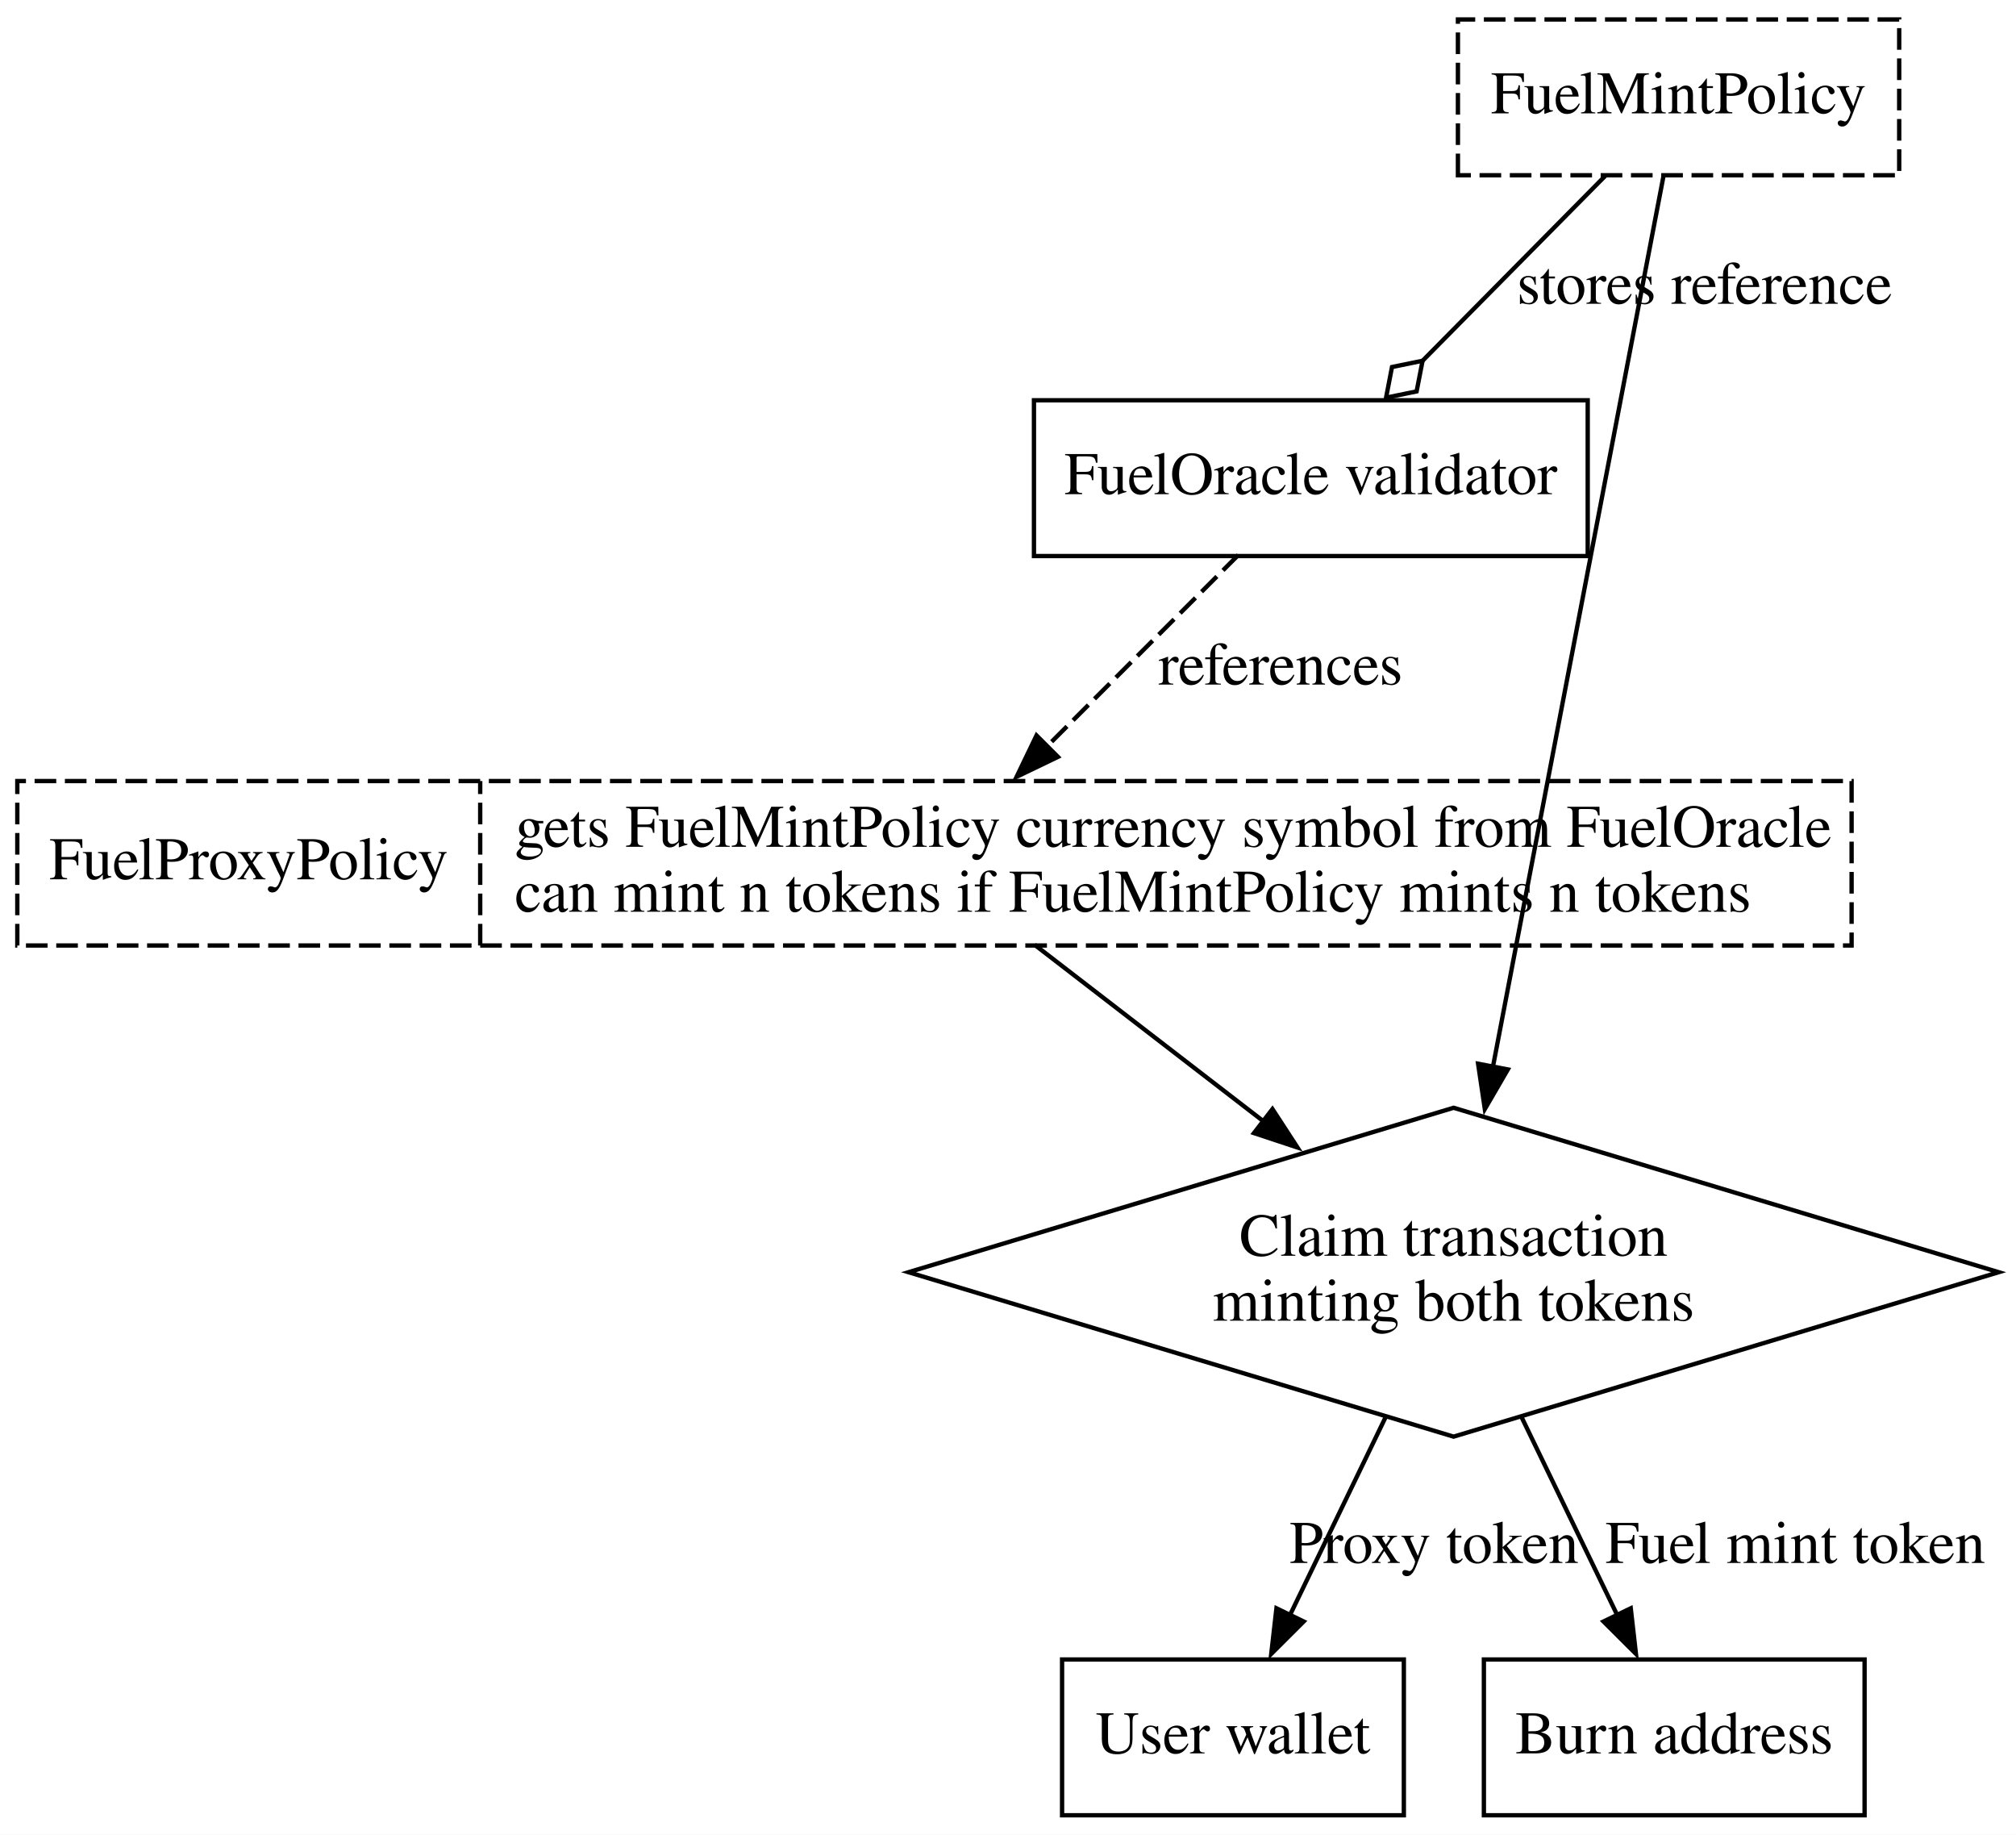
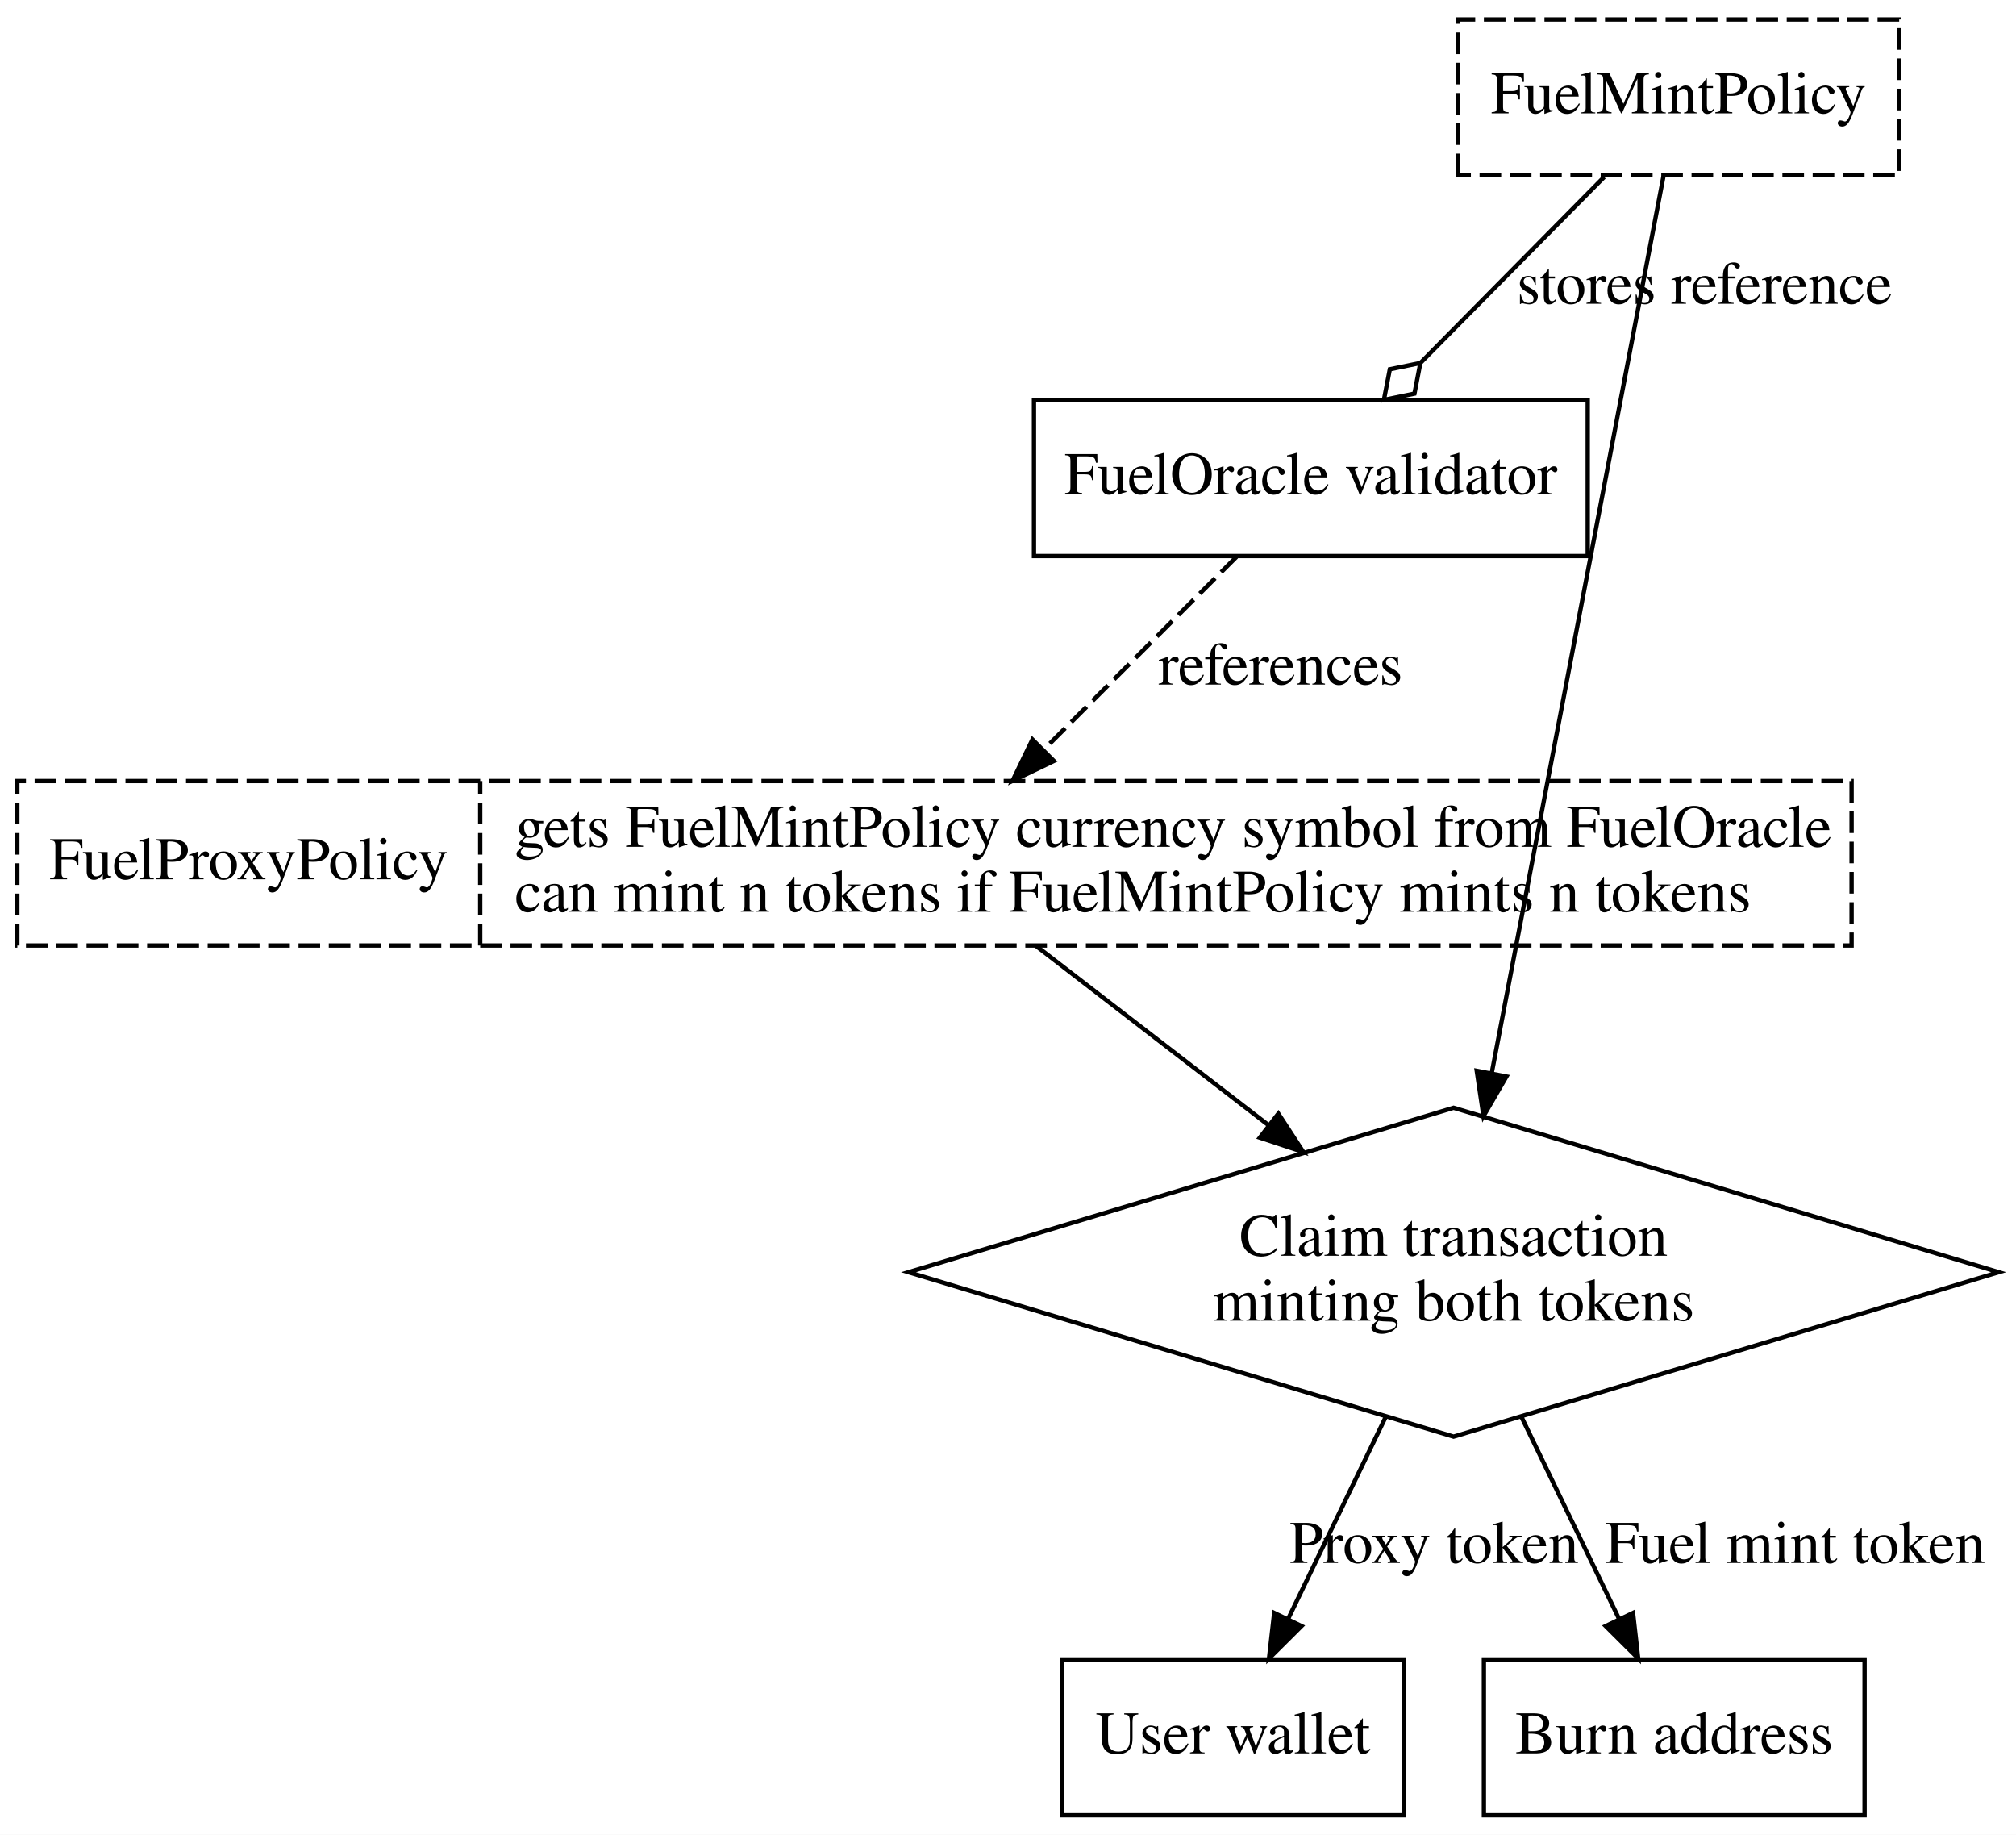
<svg xmlns="http://www.w3.org/2000/svg" width="466pt" height="424pt" viewBox="0.00 0.00 466.00 424.00">
  <g id="graph0" class="graph" transform="scale(1 1) rotate(0) translate(4 420)">
    <polygon fill="white" stroke="none" points="-4,4 -4,-420 462,-420 462,4 -4,4" />
    <g id="node1" class="node">
      <polygon fill="none" stroke="black" points="241.5,-0.5 241.5,-36.5 320.5,-36.5 320.5,-0.5 241.5,-0.5" />
      <text text-anchor="middle" x="281" y="-14.8" font-family="Times,serif" font-size="14.00">User wallet</text>
    </g>
    <g id="node2" class="node">
      <polygon fill="none" stroke="black" points="339,-0.5 339,-36.5 427,-36.5 427,-0.5 339,-0.5" />
      <text text-anchor="middle" x="383" y="-14.8" font-family="Times,serif" font-size="14.00">Burn address</text>
    </g>
    <g id="node3" class="node">
      <polygon fill="none" stroke="black" points="235,-291.5 235,-327.5 363,-327.5 363,-291.5 235,-291.5" />
      <text text-anchor="middle" x="299" y="-305.8" font-family="Times,serif" font-size="14.00">FuelOracle validator</text>
    </g>
    <g id="node4" class="node">
      <polygon fill="none" stroke="black" stroke-dasharray="5,2" points="0,-201.5 0,-239.5 424,-239.5 424,-201.5 0,-201.5" />
      <text text-anchor="middle" x="53.5" y="-216.8" font-family="Times,serif" font-size="14.00">FuelProxyPolicy</text>
      <polyline fill="none" stroke="black" stroke-dasharray="5,2" points="107,-201.5 107,-239.5" />
      <text text-anchor="start" x="115" y="-224.3" font-family="Times,serif" font-size="14.00">gets FuelMintPolicy currency symbol from FuelOracle</text>
      <text text-anchor="start" x="115" y="-209.3" font-family="Times,serif" font-size="14.00"> can mint n tokens if FuelMintPolicy mints n tokens</text>
    </g>
    <g id="edge1" class="edge">
-       <path fill="none" stroke="black" stroke-dasharray="5,2" d="M282.23,-291.73C269.68,-279.18 252.29,-261.79 237.95,-247.45" />
-       <polygon fill="black" stroke="black" points="240.54,-245.09 230.99,-240.49 235.59,-250.04 240.54,-245.09" />
+       <path fill="none" stroke="black" stroke-dasharray="5,2" d="M281.81,-291.31C269.08,-278.58 251.52,-261.02 237.2,-246.7" />
+       <polygon fill="black" stroke="black" points="239.6,-244.15 230.05,-239.55 234.65,-249.1 239.6,-244.15" />
      <text text-anchor="middle" x="292" y="-261.8" font-family="Times,serif" font-size="14.00">references</text>
    </g>
    <g id="node6" class="node">
      <polygon fill="none" stroke="black" points="332,-164 206,-126 332,-88 458,-126 332,-164" />
      <text text-anchor="middle" x="332" y="-129.8" font-family="Times,serif" font-size="14.00">Claim transaction</text>
      <text text-anchor="middle" x="332" y="-114.8" font-family="Times,serif" font-size="14.00">minting both tokens</text>
    </g>
    <g id="edge4" class="edge">
-       <path fill="none" stroke="black" d="M235.14,-201.67C250.24,-190.03 270.42,-174.46 288.46,-160.56" />
-       <polygon fill="black" stroke="black" points="290.13,-163.7 295.91,-154.82 285.85,-158.15 290.13,-163.7" />
+       <path fill="none" stroke="black" d="M235.42,-201.45C250.68,-189.68 271.05,-173.98 289.14,-160.04" />
+       <polygon fill="black" stroke="black" points="291.49,-162.65 297.27,-153.77 287.21,-157.1 291.49,-162.65" />
    </g>
    <g id="node5" class="node">
      <polygon fill="none" stroke="black" stroke-dasharray="5,2" points="333,-379.5 333,-415.5 435,-415.5 435,-379.5 333,-379.5" />
      <text text-anchor="middle" x="384" y="-393.8" font-family="Times,serif" font-size="14.00">FuelMintPolicy</text>
    </g>
    <g id="edge2" class="edge">
-       <path fill="none" stroke="black" d="M367.21,-379.51C355.1,-367.26 338.53,-350.5 324.76,-336.56" />
-       <polygon fill="none" stroke="black" points="324.83,-336.63 317.76,-335.18 316.39,-328.1 323.45,-329.55 324.83,-336.63" />
+       <path fill="none" stroke="black" d="M366.8,-379.1C354.62,-366.78 338.09,-350.05 324.4,-336.2" />
+       <polygon fill="none" stroke="black" points="324.32,-336.12 317.26,-334.66 315.89,-327.58 322.95,-329.04 324.32,-336.12" />
      <text text-anchor="middle" x="390" y="-349.8" font-family="Times,serif" font-size="14.00">stores reference</text>
    </g>
    <g id="edge3" class="edge">
-       <path fill="none" stroke="black" d="M380.59,-379.69C372.67,-338.35 352.83,-234.76 341.1,-173.5" />
-       <polygon fill="black" stroke="black" points="344.54,-172.86 339.22,-163.7 337.66,-174.18 344.54,-172.86" />
+       <path fill="none" stroke="black" d="M380.51,-379.26C372.48,-337.34 352.5,-233.05 340.84,-172.17" />
+       <polygon fill="black" stroke="black" points="344.22,-171.22 338.91,-162.06 337.35,-172.54 344.22,-171.22" />
    </g>
    <g id="edge5" class="edge">
-       <path fill="none" stroke="black" d="M316.28,-92.49C309.15,-77.72 300.8,-60.47 294.02,-46.44" />
-       <polygon fill="black" stroke="black" points="297.35,-45.28 289.85,-37.8 291.05,-48.33 297.35,-45.28" />
+       <path fill="none" stroke="black" d="M316.28,-92.49C309.05,-77.53 300.59,-60.02 293.76,-45.9" />
+       <polygon fill="black" stroke="black" points="296.84,-44.22 289.33,-36.74 290.53,-47.26 296.84,-44.22" />
      <text text-anchor="middle" x="327.5" y="-58.8" font-family="Times,serif" font-size="14.00">Proxy token</text>
    </g>
    <g id="edge6" class="edge">
-       <path fill="none" stroke="black" d="M347.72,-92.49C354.85,-77.72 363.2,-60.47 369.98,-46.44" />
-       <polygon fill="black" stroke="black" points="372.95,-48.33 374.15,-37.8 366.65,-45.28 372.95,-48.33" />
+       <path fill="none" stroke="black" d="M347.72,-92.49C354.95,-77.53 363.41,-60.02 370.24,-45.9" />
+       <polygon fill="black" stroke="black" points="373.47,-47.26 374.67,-36.74 367.16,-44.22 373.47,-47.26" />
      <text text-anchor="middle" x="411" y="-58.8" font-family="Times,serif" font-size="14.00">Fuel mint token</text>
    </g>
  </g>
</svg>
